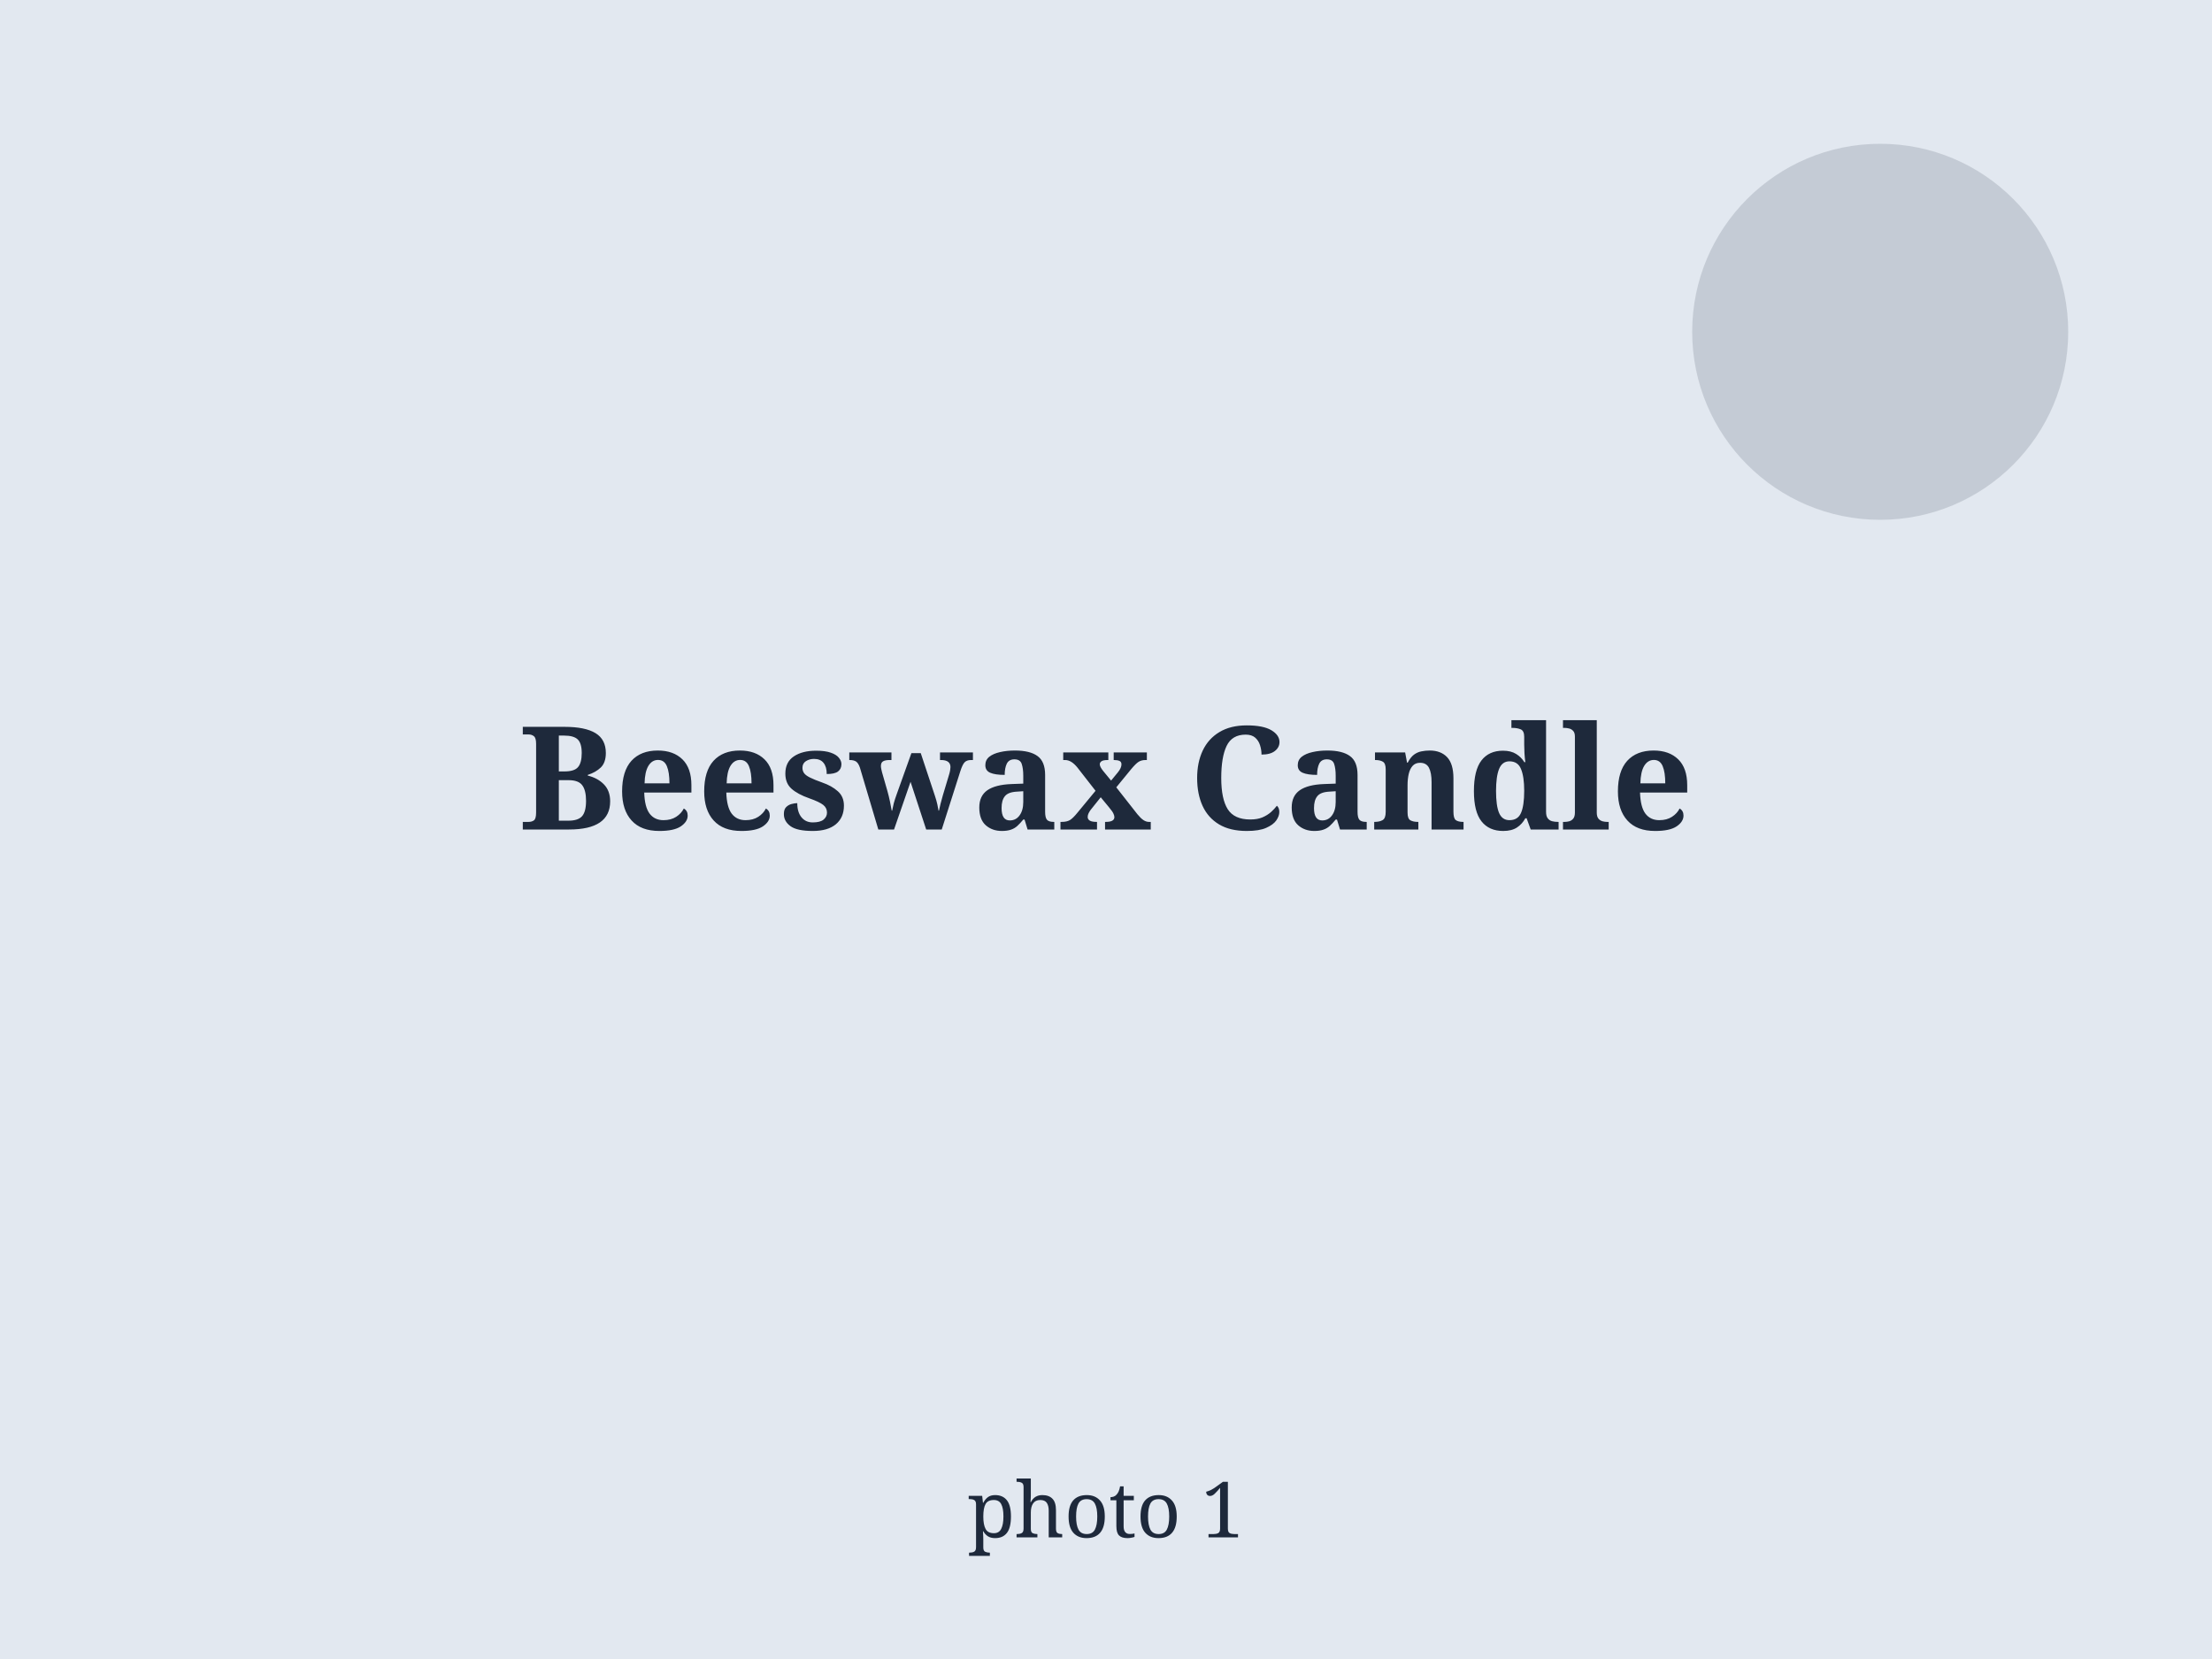
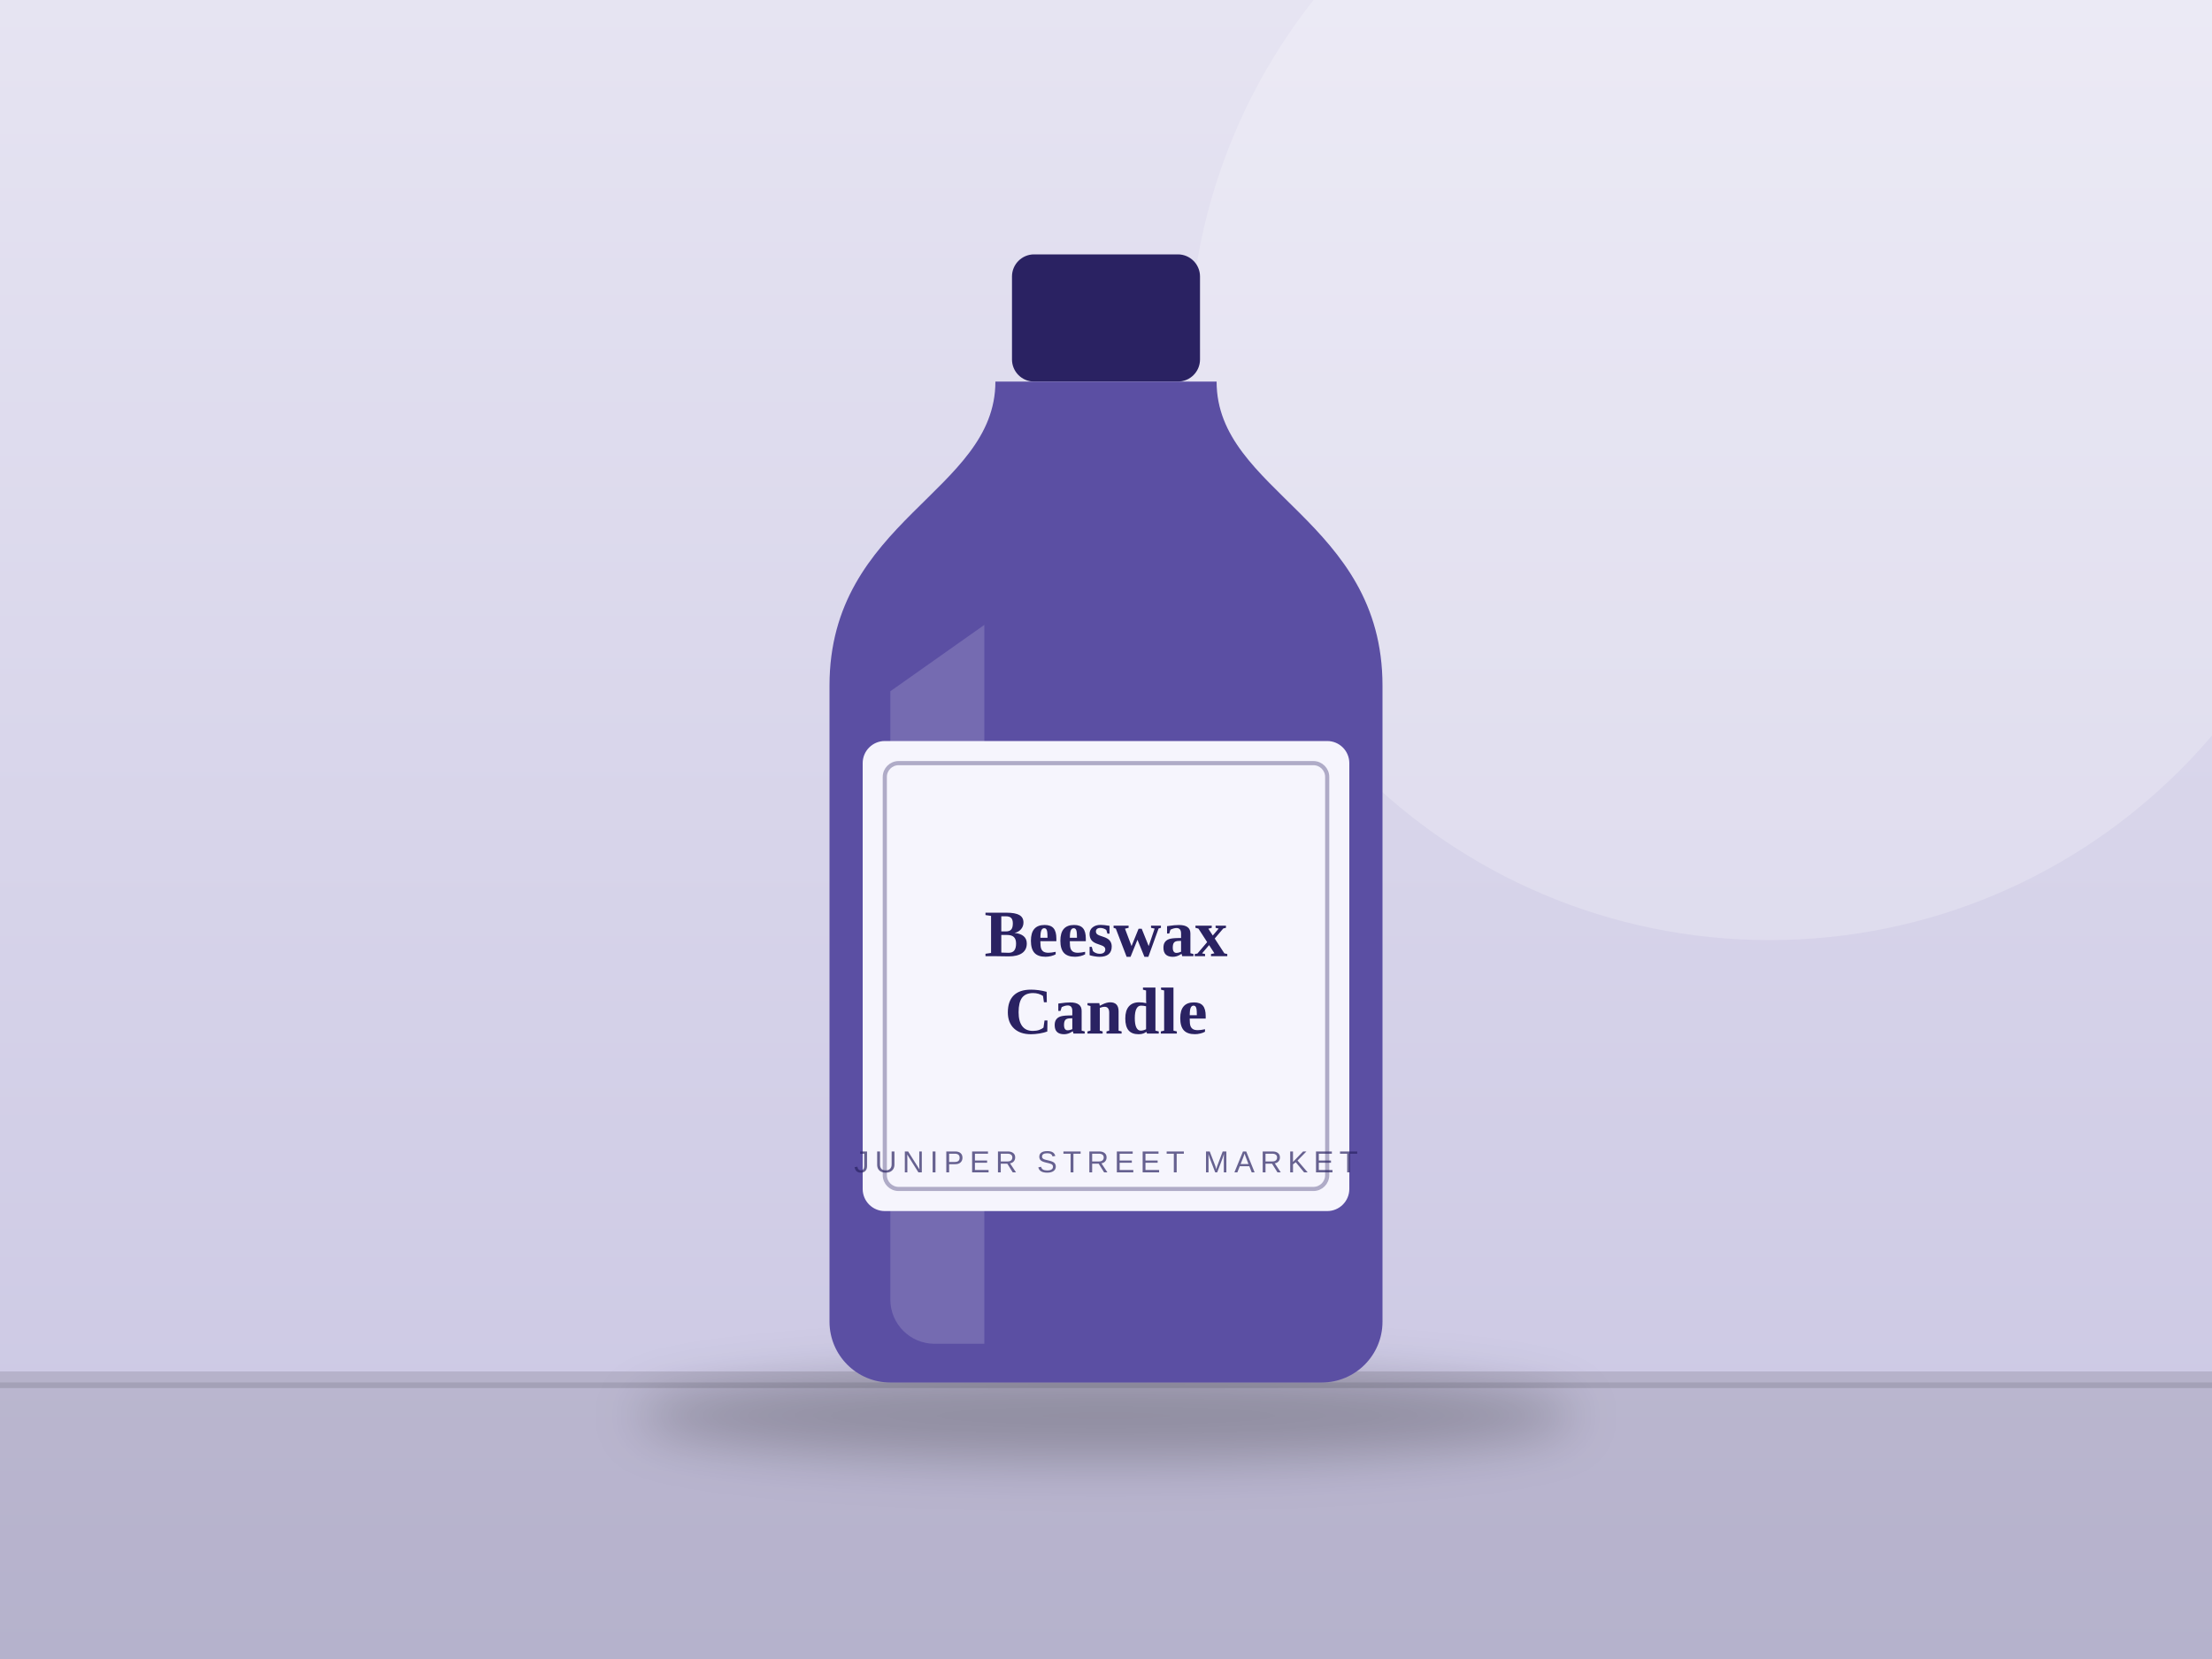
- <svg xmlns="http://www.w3.org/2000/svg" viewBox="0 0 400 300" role="img">
-   <rect width="400" height="300" fill="#e2e8f0" />
-   <circle cx="340" cy="60" r="34" fill="#1e293b" opacity="0.15" />
-   <text x="200" y="150" text-anchor="middle" font-family="Georgia, serif" font-size="26" font-weight="bold" fill="#1e293b">Beeswax Candle</text>
-   <text x="200" y="278" text-anchor="middle" font-family="Georgia, serif" font-size="14" fill="#1e293b">photo 1</text>
+ <svg xmlns="http://www.w3.org/2000/svg" viewBox="0 0 800 600" role="img">
+   <defs>
+     <linearGradient id="b" x1="0" y1="0" x2="0" y2="1">
+       <stop offset="0" stop-color="#e6e4f2" />
+       <stop offset="1" stop-color="#c9c5e2" />
+     </linearGradient>
+     <filter id="s" x="-30%" y="-200%" width="160%" height="500%">
+       <feGaussianBlur stdDeviation="9" />
+     </filter>
+   </defs>
+   <rect width="800" height="600" fill="url(#b)" />
+   <circle cx="640" cy="130" r="210" fill="#fff" opacity="0.22" />
+   <rect y="500" width="800" height="100" fill="#000" opacity="0.10" />
+   <rect y="496" width="800" height="6" fill="#000" opacity="0.12" />
+   <ellipse cx="400" cy="512" rx="170" ry="16" fill="#000" opacity="0.22" filter="url(#s)" />
+   <g transform="translate(400 320) scale(1.0) translate(-400 -320)">
+     <rect x="366" y="92" width="68" height="46" rx="8" fill="#2a2262" />
+     <path d="M360 138 h80 c0 40 60 50 60 110 v230 a22 22 0 0 1 -22 22 h-156 a22 22 0 0 1 -22 -22 v-230 c0 -60 60 -70 60 -110z" fill="#5b4fa3" />
+     <path d="M322 250 v220 a16 16 0 0 0 16 16 h18 v-260z" fill="#fff" opacity="0.16" />
+     <rect x="312" y="268" width="176" height="170" rx="8" fill="#f6f5fd" />
+     <rect x="320" y="276" width="160" height="154" rx="5" fill="none" stroke="#2a2262" stroke-width="1.5" opacity="0.35" />
+     <text x="400" y="339" text-anchor="middle" dominant-baseline="middle" font-family="Georgia, 'Times New Roman', serif" font-size="24" font-weight="bold" fill="#2a2262">Beeswax</text>
+     <text x="400" y="367" text-anchor="middle" dominant-baseline="middle" font-family="Georgia, 'Times New Roman', serif" font-size="24" font-weight="bold" fill="#2a2262">Candle</text>
+     <text x="400" y="424" text-anchor="middle" font-family="Arial, sans-serif" font-size="11" letter-spacing="2" fill="#2a2262" opacity="0.7">JUNIPER STREET MARKET</text>
+   </g>
</svg>
